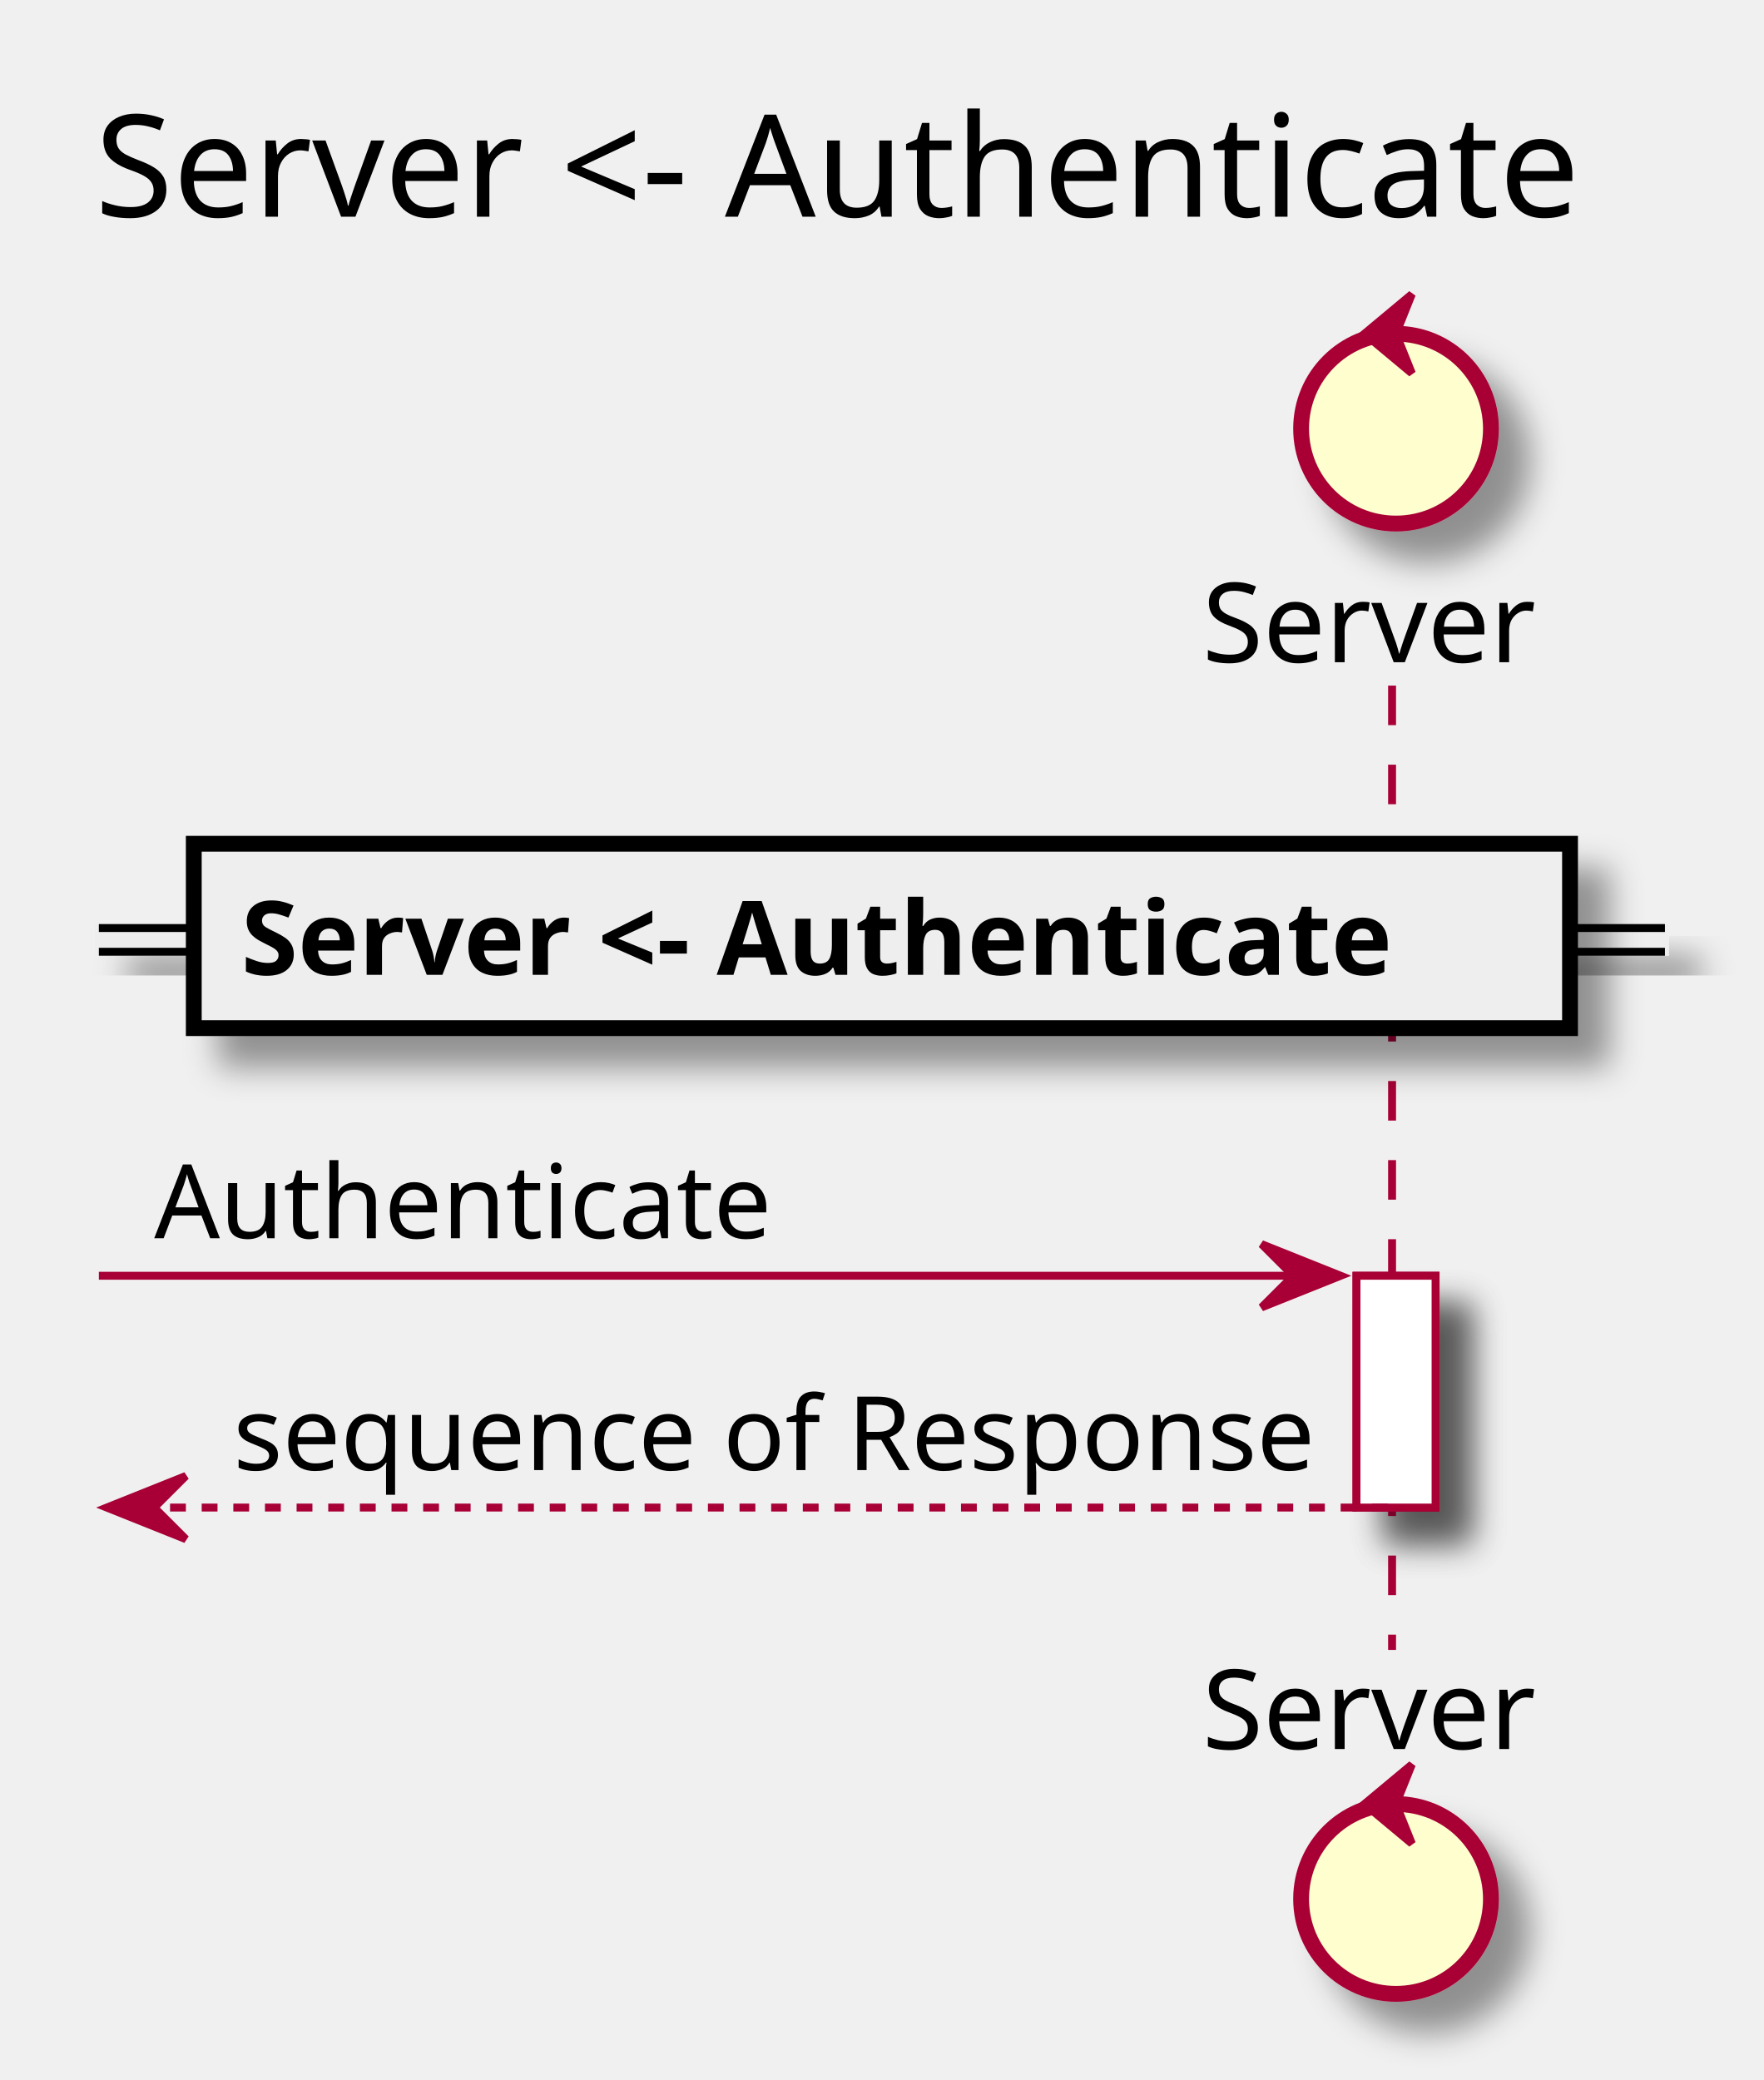
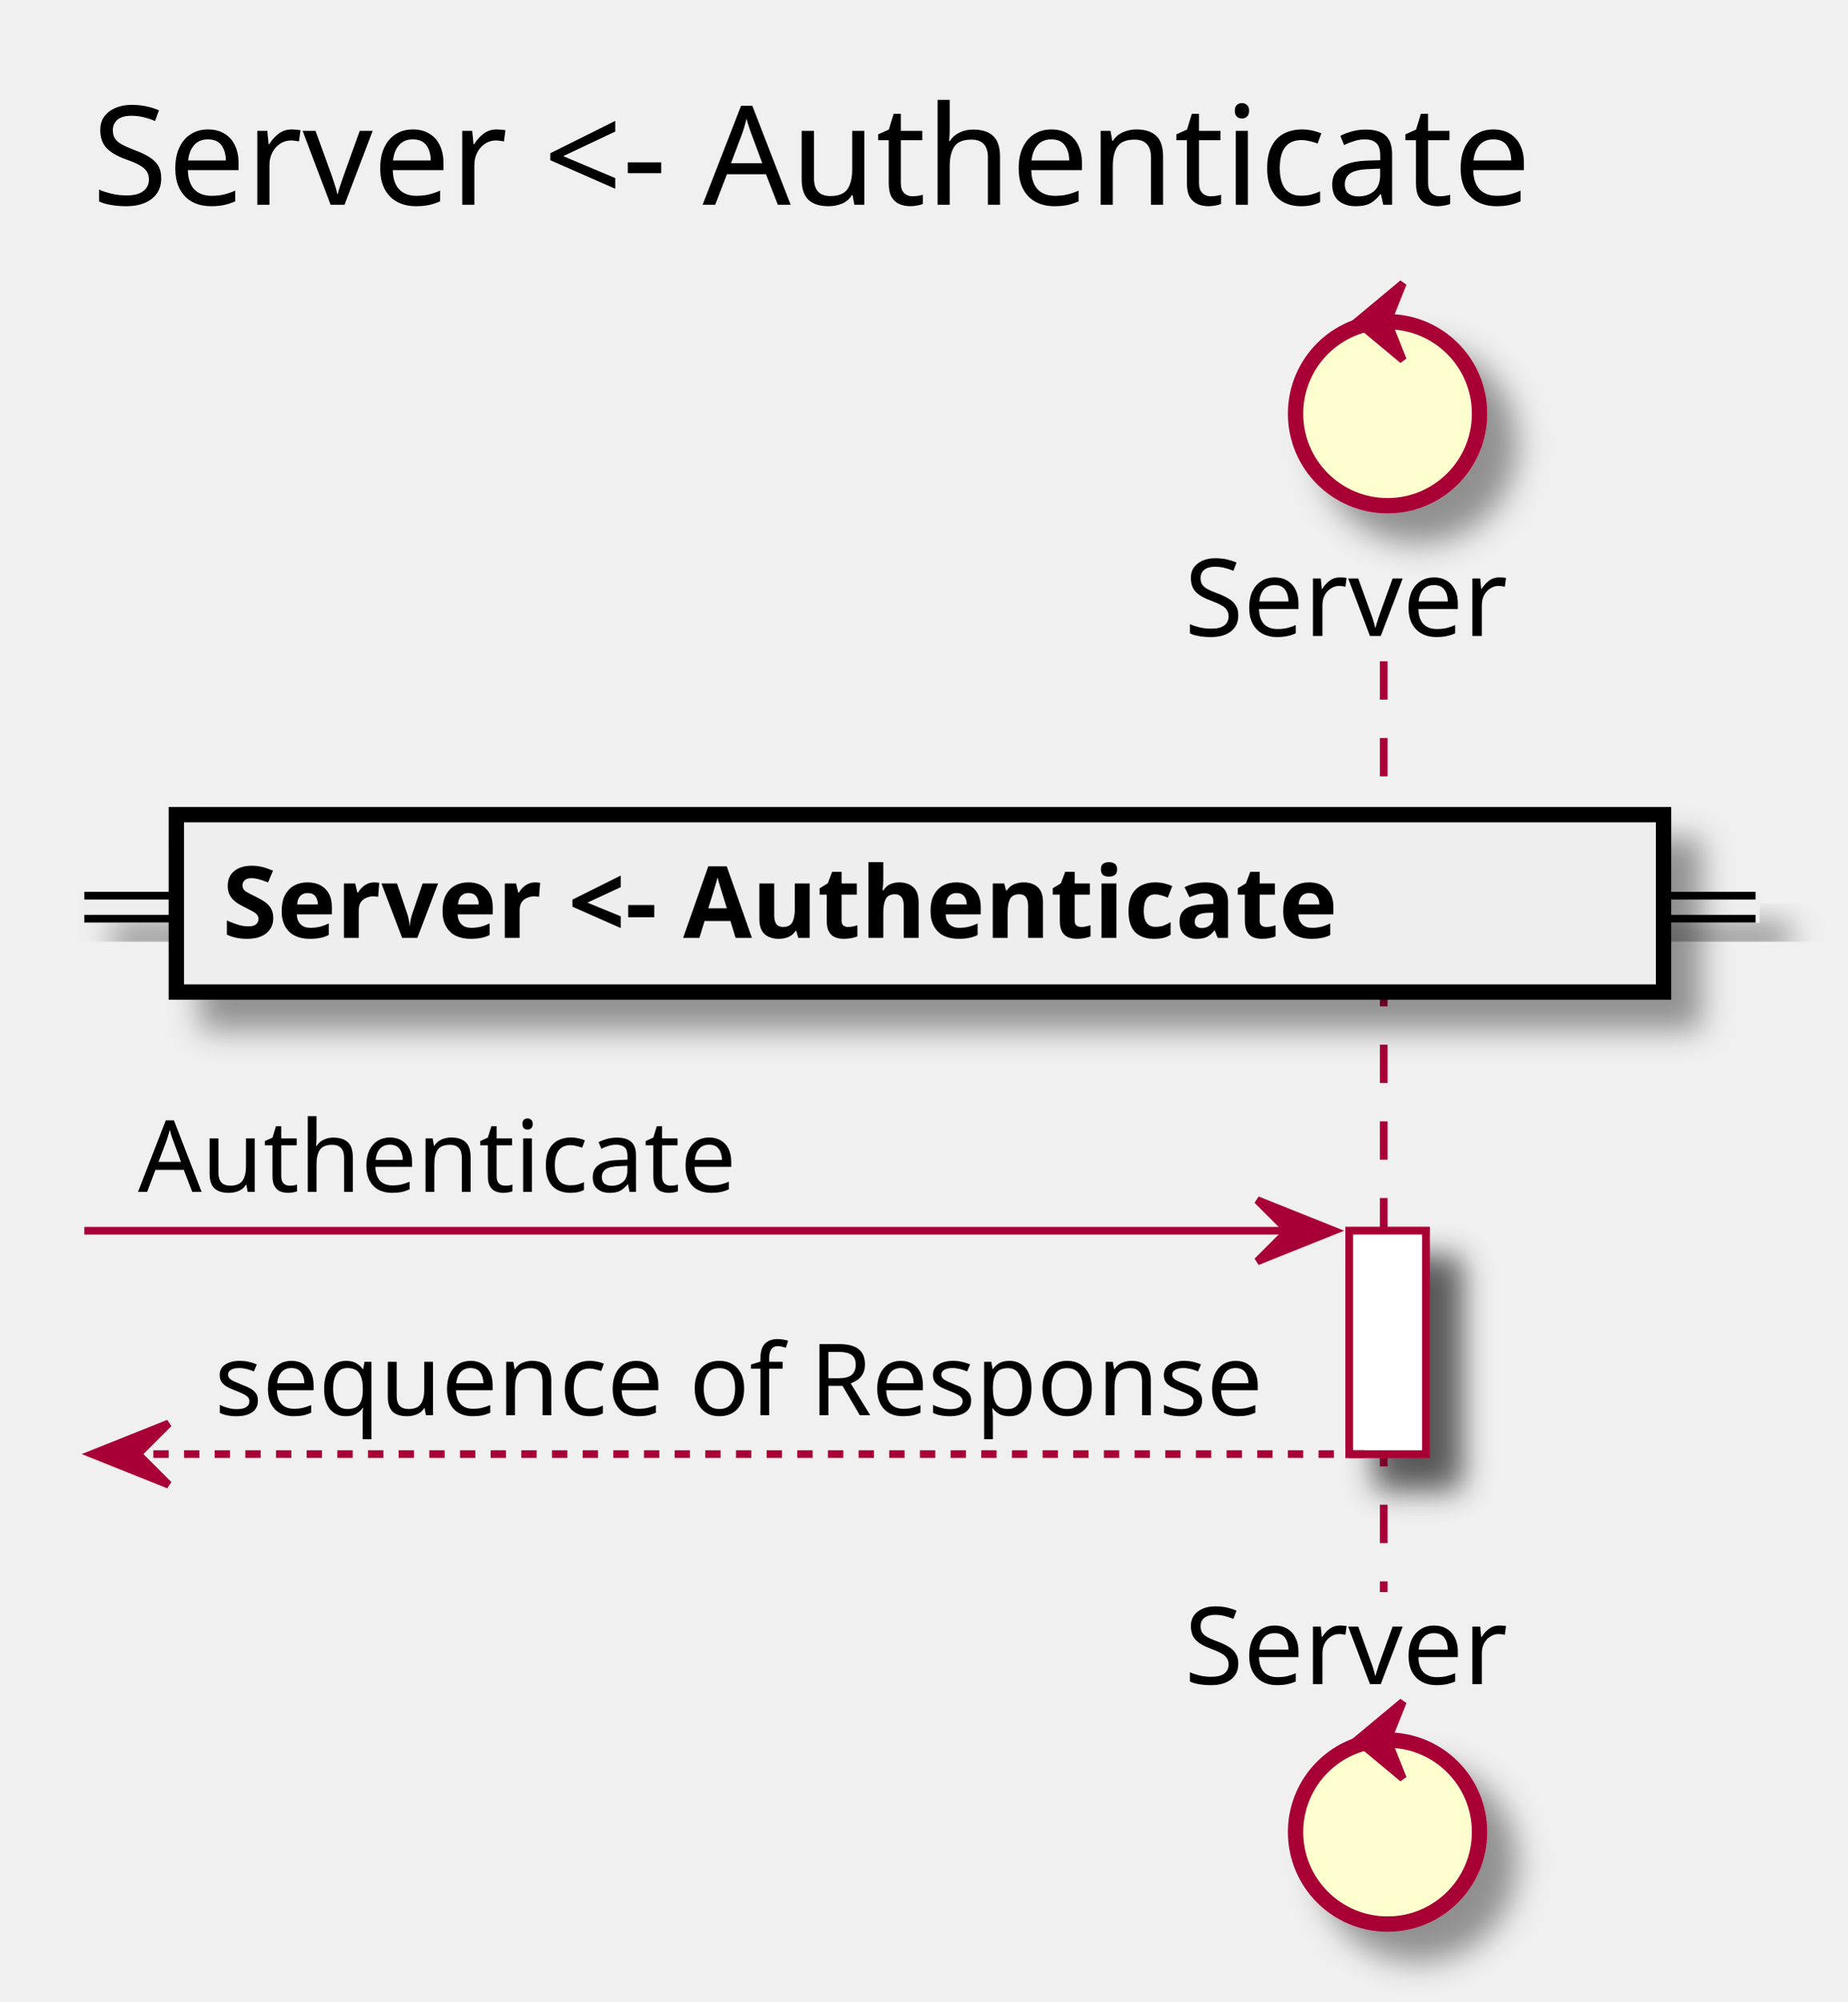
- <svg xmlns="http://www.w3.org/2000/svg" contentScriptType="application/ecmascript" contentStyleType="text/css" height="263px" preserveAspectRatio="none" style="width:223px;height:263px;" version="1.1" viewBox="0 0 223 263" width="223px" zoomAndPan="magnify">
+ <svg xmlns="http://www.w3.org/2000/svg" contentScriptType="application/ecmascript" contentStyleType="text/css" height="261px" preserveAspectRatio="none" style="width:241px;height:261px;" version="1.1" viewBox="0 0 241 261" width="241px" zoomAndPan="magnify">
  <defs>
-     <filter height="300%" id="f1mp5197h1hd8i" width="300%" x="-1" y="-1">
+     <filter height="300%" id="fonjpyx5bvya0" width="300%" x="-1" y="-1">
      <feGaussianBlur result="blurOut" stdDeviation="2.0" />
      <feColorMatrix in="blurOut" result="blurOut2" type="matrix" values="0 0 0 0 0 0 0 0 0 0 0 0 0 0 0 0 0 0 .4 0" />
      <feOffset dx="4.0" dy="4.0" in="blurOut2" result="blurOut3" />
      <feBlend in="SourceGraphic" in2="blurOut3" mode="normal" />
    </filter>
  </defs>
  <g>
-     <text fill="#000000" font-family="sans-serif" font-size="18" lengthAdjust="spacingAndGlyphs" textLength="199" x="12" y="27.402">Server &lt;- Authenticate</text>
-     <rect fill="#FFFFFF" filter="url(#f1mp5197h1hd8i)" height="29.311" style="stroke: #A80036; stroke-width: 1.0;" width="10" x="171.5" y="161.309" />
-     <line style="stroke: #A80036; stroke-width: 1.0; stroke-dasharray: 5.0,5.0;" x1="176" x2="176" y1="86.688" y2="208.619" />
-     <text fill="#000000" font-family="sans-serif" font-size="14" lengthAdjust="spacingAndGlyphs" textLength="43" x="152" y="83.734">Server</text>
-     <ellipse cx="176.5" cy="54.199" fill="#FEFECE" filter="url(#f1mp5197h1hd8i)" rx="12" ry="12" style="stroke: #A80036; stroke-width: 2.0;" />
-     <polygon fill="#A80036" points="172.5,42.199,178.5,37.199,176.5,42.199,178.5,47.199,172.5,42.199" style="stroke: #A80036; stroke-width: 1.0;" />
-     <text fill="#000000" font-family="sans-serif" font-size="14" lengthAdjust="spacingAndGlyphs" textLength="43" x="152" y="221.154">Server</text>
-     <ellipse cx="176.5" cy="240.107" fill="#FEFECE" filter="url(#f1mp5197h1hd8i)" rx="12" ry="12" style="stroke: #A80036; stroke-width: 2.0;" />
-     <polygon fill="#A80036" points="172.5,228.107,178.5,223.107,176.5,228.107,178.5,233.107,172.5,228.107" style="stroke: #A80036; stroke-width: 1.0;" />
-     <rect fill="#FFFFFF" filter="url(#f1mp5197h1hd8i)" height="29.311" style="stroke: #A80036; stroke-width: 1.0;" width="10" x="171.5" y="161.309" />
-     <rect fill="#EEEEEE" filter="url(#f1mp5197h1hd8i)" height="3" style="stroke: #EEEEEE; stroke-width: 1.0;" width="198" x="12.5" y="117.343" />
-     <line style="stroke: #000000; stroke-width: 1.0;" x1="12.5" x2="210.5" y1="117.343" y2="117.343" />
-     <line style="stroke: #000000; stroke-width: 1.0;" x1="12.5" x2="210.5" y1="120.343" y2="120.343" />
-     <rect fill="#EEEEEE" filter="url(#f1mp5197h1hd8i)" height="23.311" style="stroke: #000000; stroke-width: 2.0;" width="174" x="24.5" y="106.688" />
-     <text fill="#000000" font-family="sans-serif" font-size="13" font-weight="bold" lengthAdjust="spacingAndGlyphs" textLength="156" x="30.5" y="123.256">Server &lt;- Authenticate</text>
-     <polygon fill="#A80036" points="159.5,157.309,169.5,161.309,159.5,165.309,163.5,161.309" style="stroke: #A80036; stroke-width: 1.0;" />
-     <line style="stroke: #A80036; stroke-width: 1.0;" x1="12.5" x2="165.5" y1="161.309" y2="161.309" />
-     <text fill="#000000" font-family="sans-serif" font-size="13" lengthAdjust="spacingAndGlyphs" textLength="80" x="19.5" y="156.566">Authenticate</text>
-     <polygon fill="#A80036" points="23.5,186.619,13.5,190.619,23.5,194.619,19.5,190.619" style="stroke: #A80036; stroke-width: 1.0;" />
-     <line style="stroke: #A80036; stroke-width: 1.0; stroke-dasharray: 2.0,2.0;" x1="17.5" x2="175.5" y1="190.619" y2="190.619" />
-     <text fill="#000000" font-family="sans-serif" font-size="13" lengthAdjust="spacingAndGlyphs" textLength="140" x="29.5" y="185.877">sequence of Response</text>
+     <text fill="#000000" font-family="sans-serif" font-size="18" lengthAdjust="spacingAndGlyphs" textLength="216" x="12" y="26.708">Server &lt;- Authenticate</text>
+     <rect fill="#FFFFFF" filter="url(#fonjpyx5bvya0)" height="29.133" style="stroke: #A80036; stroke-width: 1.0;" width="10" x="176" y="160.516" />
+     <line style="stroke: #A80036; stroke-width: 1.0; stroke-dasharray: 5.0,5.0;" x1="180.5" x2="180.5" y1="86.25" y2="207.648" />
+     <text fill="#000000" font-family="sans-serif" font-size="14" lengthAdjust="spacingAndGlyphs" textLength="47" x="154.5" y="82.948">Server</text>
+     <ellipse cx="181" cy="53.953" fill="#FEFECE" filter="url(#fonjpyx5bvya0)" rx="12" ry="12" style="stroke: #A80036; stroke-width: 2.0;" />
+     <polygon fill="#A80036" points="177,41.953,183,36.953,181,41.953,183,46.953,177,41.953" style="stroke: #A80036; stroke-width: 1.0;" />
+     <text fill="#000000" font-family="sans-serif" font-size="14" lengthAdjust="spacingAndGlyphs" textLength="47" x="154.5" y="219.644">Server</text>
+     <ellipse cx="181" cy="238.945" fill="#FEFECE" filter="url(#fonjpyx5bvya0)" rx="12" ry="12" style="stroke: #A80036; stroke-width: 2.0;" />
+     <polygon fill="#A80036" points="177,226.945,183,221.945,181,226.945,183,231.945,177,226.945" style="stroke: #A80036; stroke-width: 1.0;" />
+     <rect fill="#FFFFFF" filter="url(#fonjpyx5bvya0)" height="29.133" style="stroke: #A80036; stroke-width: 1.0;" width="10" x="176" y="160.516" />
+     <rect fill="#EEEEEE" filter="url(#fonjpyx5bvya0)" height="3" style="stroke: #EEEEEE; stroke-width: 1.0;" width="218" x="11" y="116.816" />
+     <line style="stroke: #000000; stroke-width: 1.0;" x1="11" x2="229" y1="116.816" y2="116.816" />
+     <line style="stroke: #000000; stroke-width: 1.0;" x1="11" x2="229" y1="119.816" y2="119.816" />
+     <rect fill="#EEEEEE" filter="url(#fonjpyx5bvya0)" height="23.133" style="stroke: #000000; stroke-width: 2.0;" width="194" x="23" y="106.25" />
+     <text fill="#000000" font-family="sans-serif" font-size="13" font-weight="bold" lengthAdjust="spacingAndGlyphs" textLength="175" x="29" y="122.317">Server &lt;- Authenticate</text>
+     <polygon fill="#A80036" points="164,156.516,174,160.516,164,164.516,168,160.516" style="stroke: #A80036; stroke-width: 1.0;" />
+     <line style="stroke: #A80036; stroke-width: 1.0;" x1="11" x2="170" y1="160.516" y2="160.516" />
+     <text fill="#000000" font-family="sans-serif" font-size="13" lengthAdjust="spacingAndGlyphs" textLength="82" x="18" y="155.45">Authenticate</text>
+     <polygon fill="#A80036" points="22,185.648,12,189.648,22,193.648,18,189.648" style="stroke: #A80036; stroke-width: 1.0;" />
+     <line style="stroke: #A80036; stroke-width: 1.0; stroke-dasharray: 2.0,2.0;" x1="16" x2="180" y1="189.648" y2="189.648" />
+     <text fill="#000000" font-family="sans-serif" font-size="13" lengthAdjust="spacingAndGlyphs" textLength="146" x="28" y="184.583">sequence of Response</text>
  </g>
</svg>
